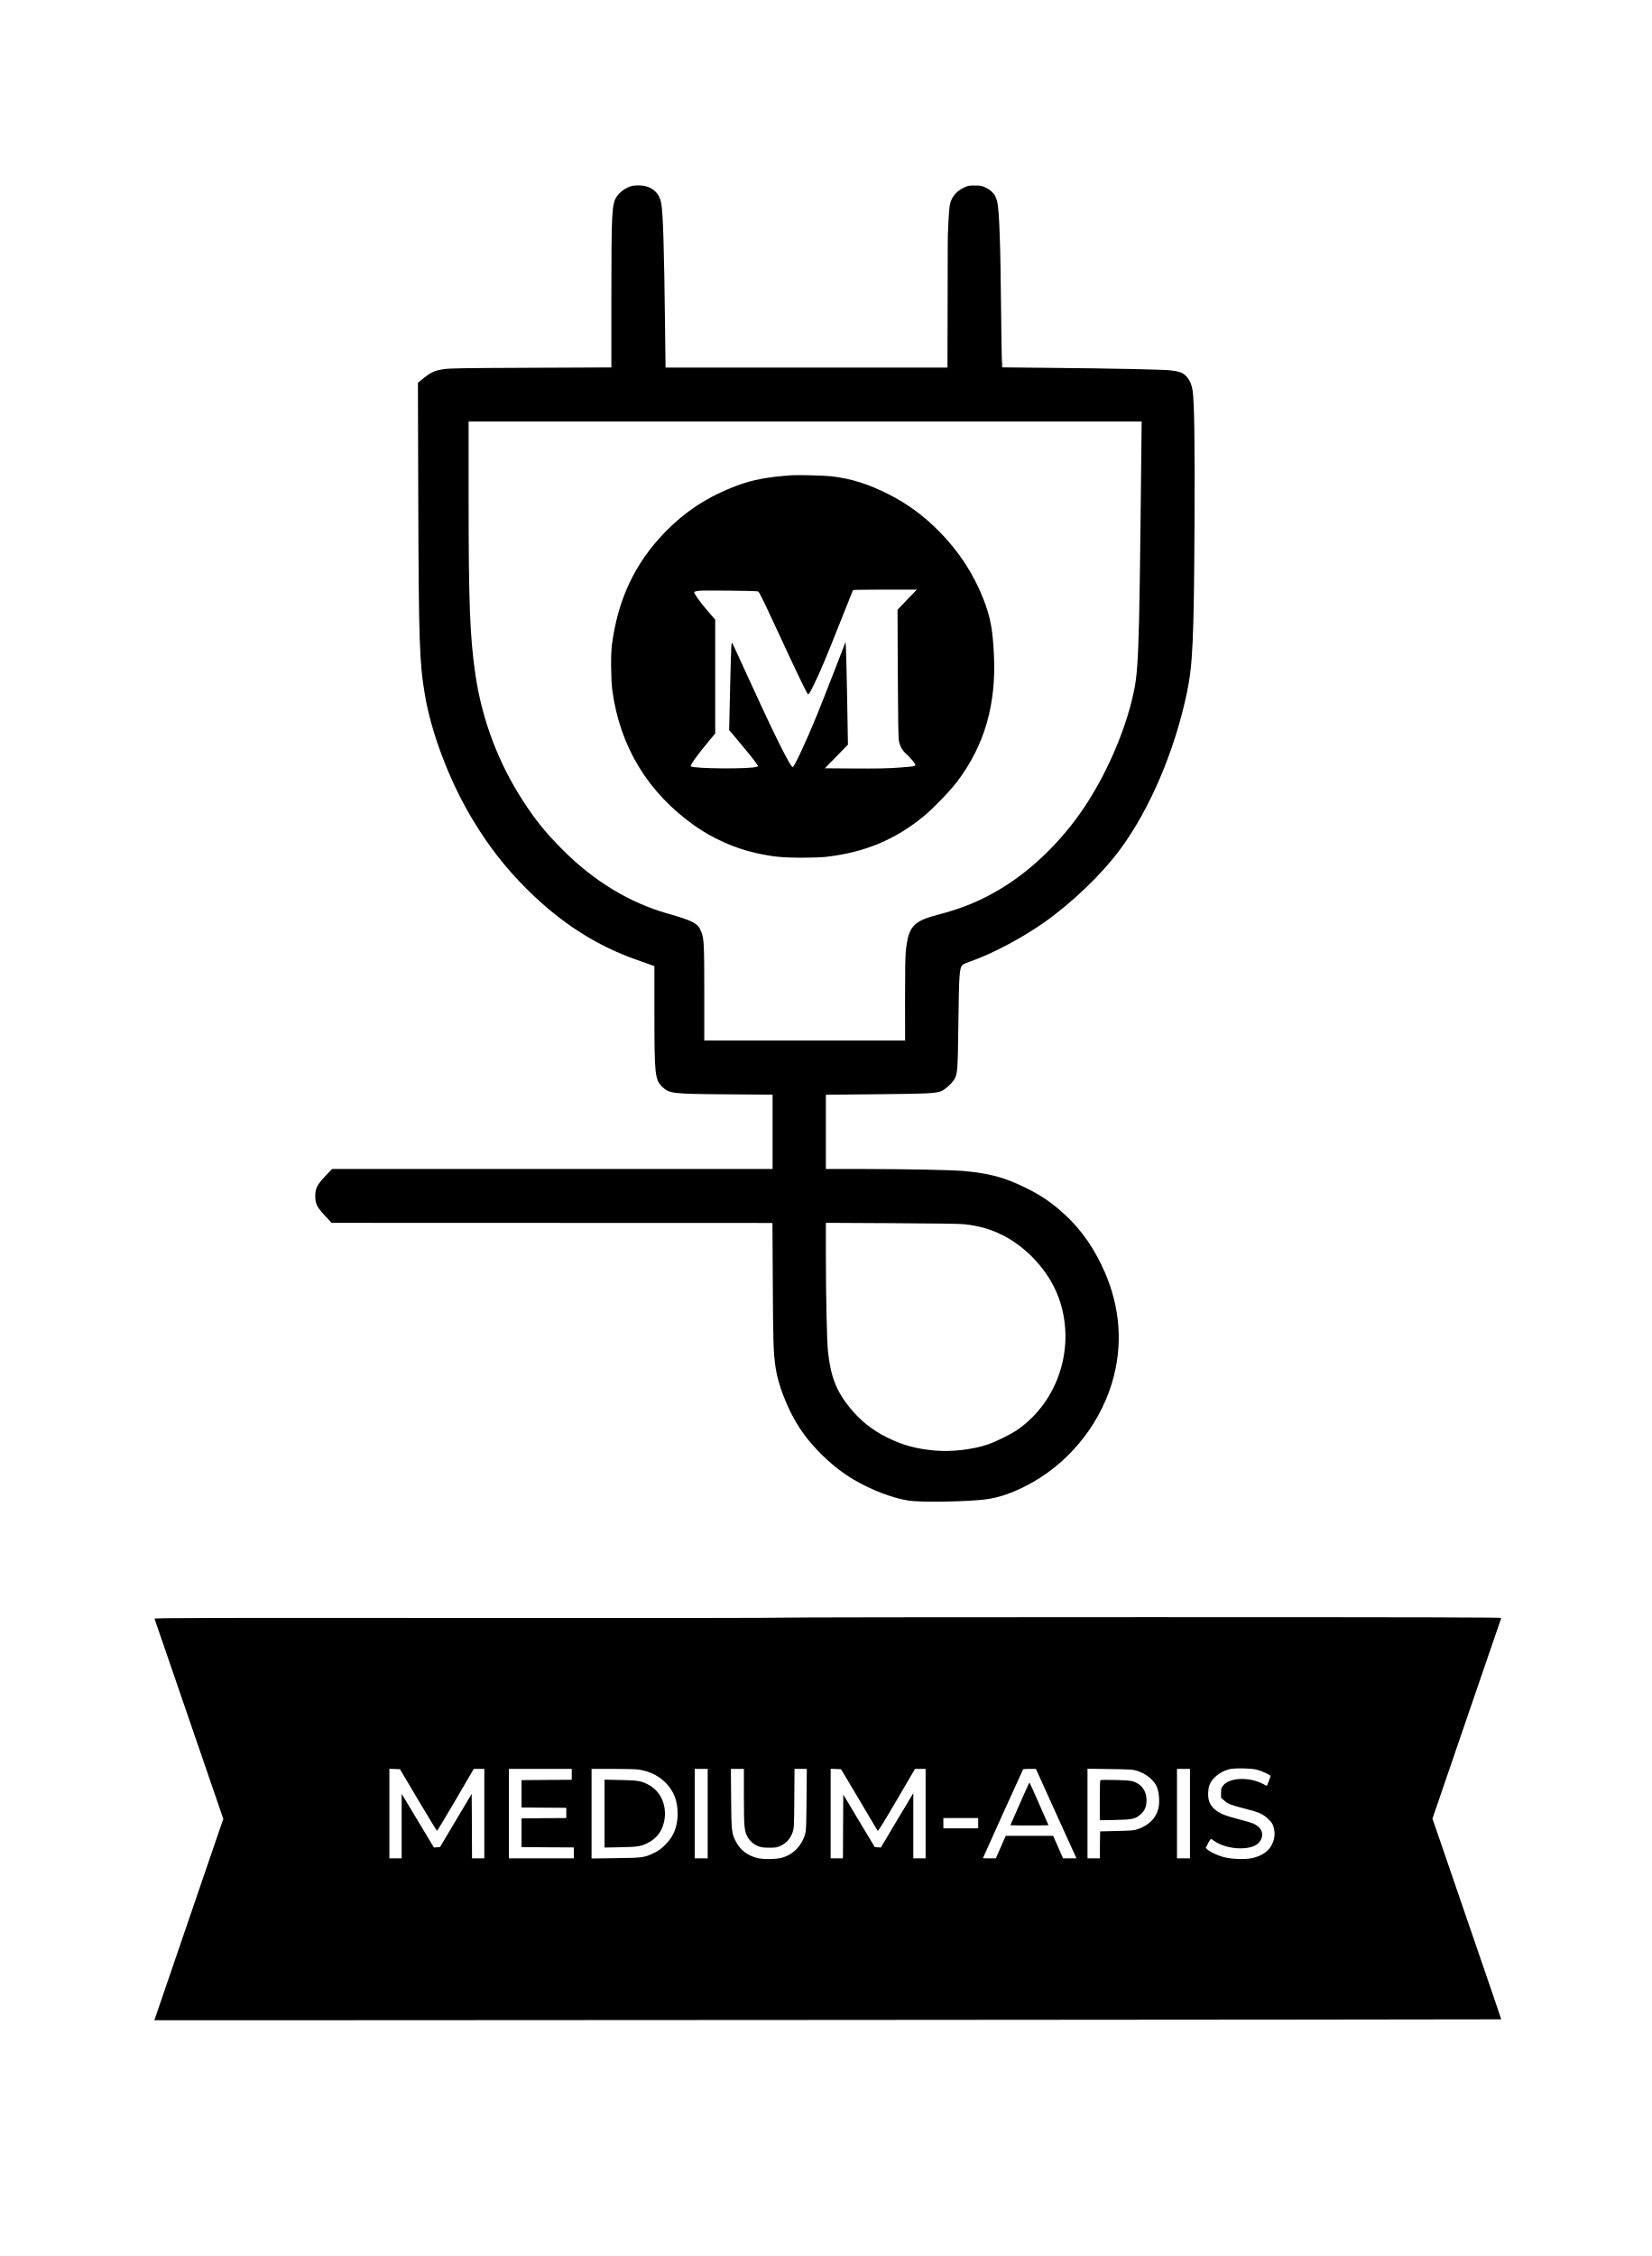
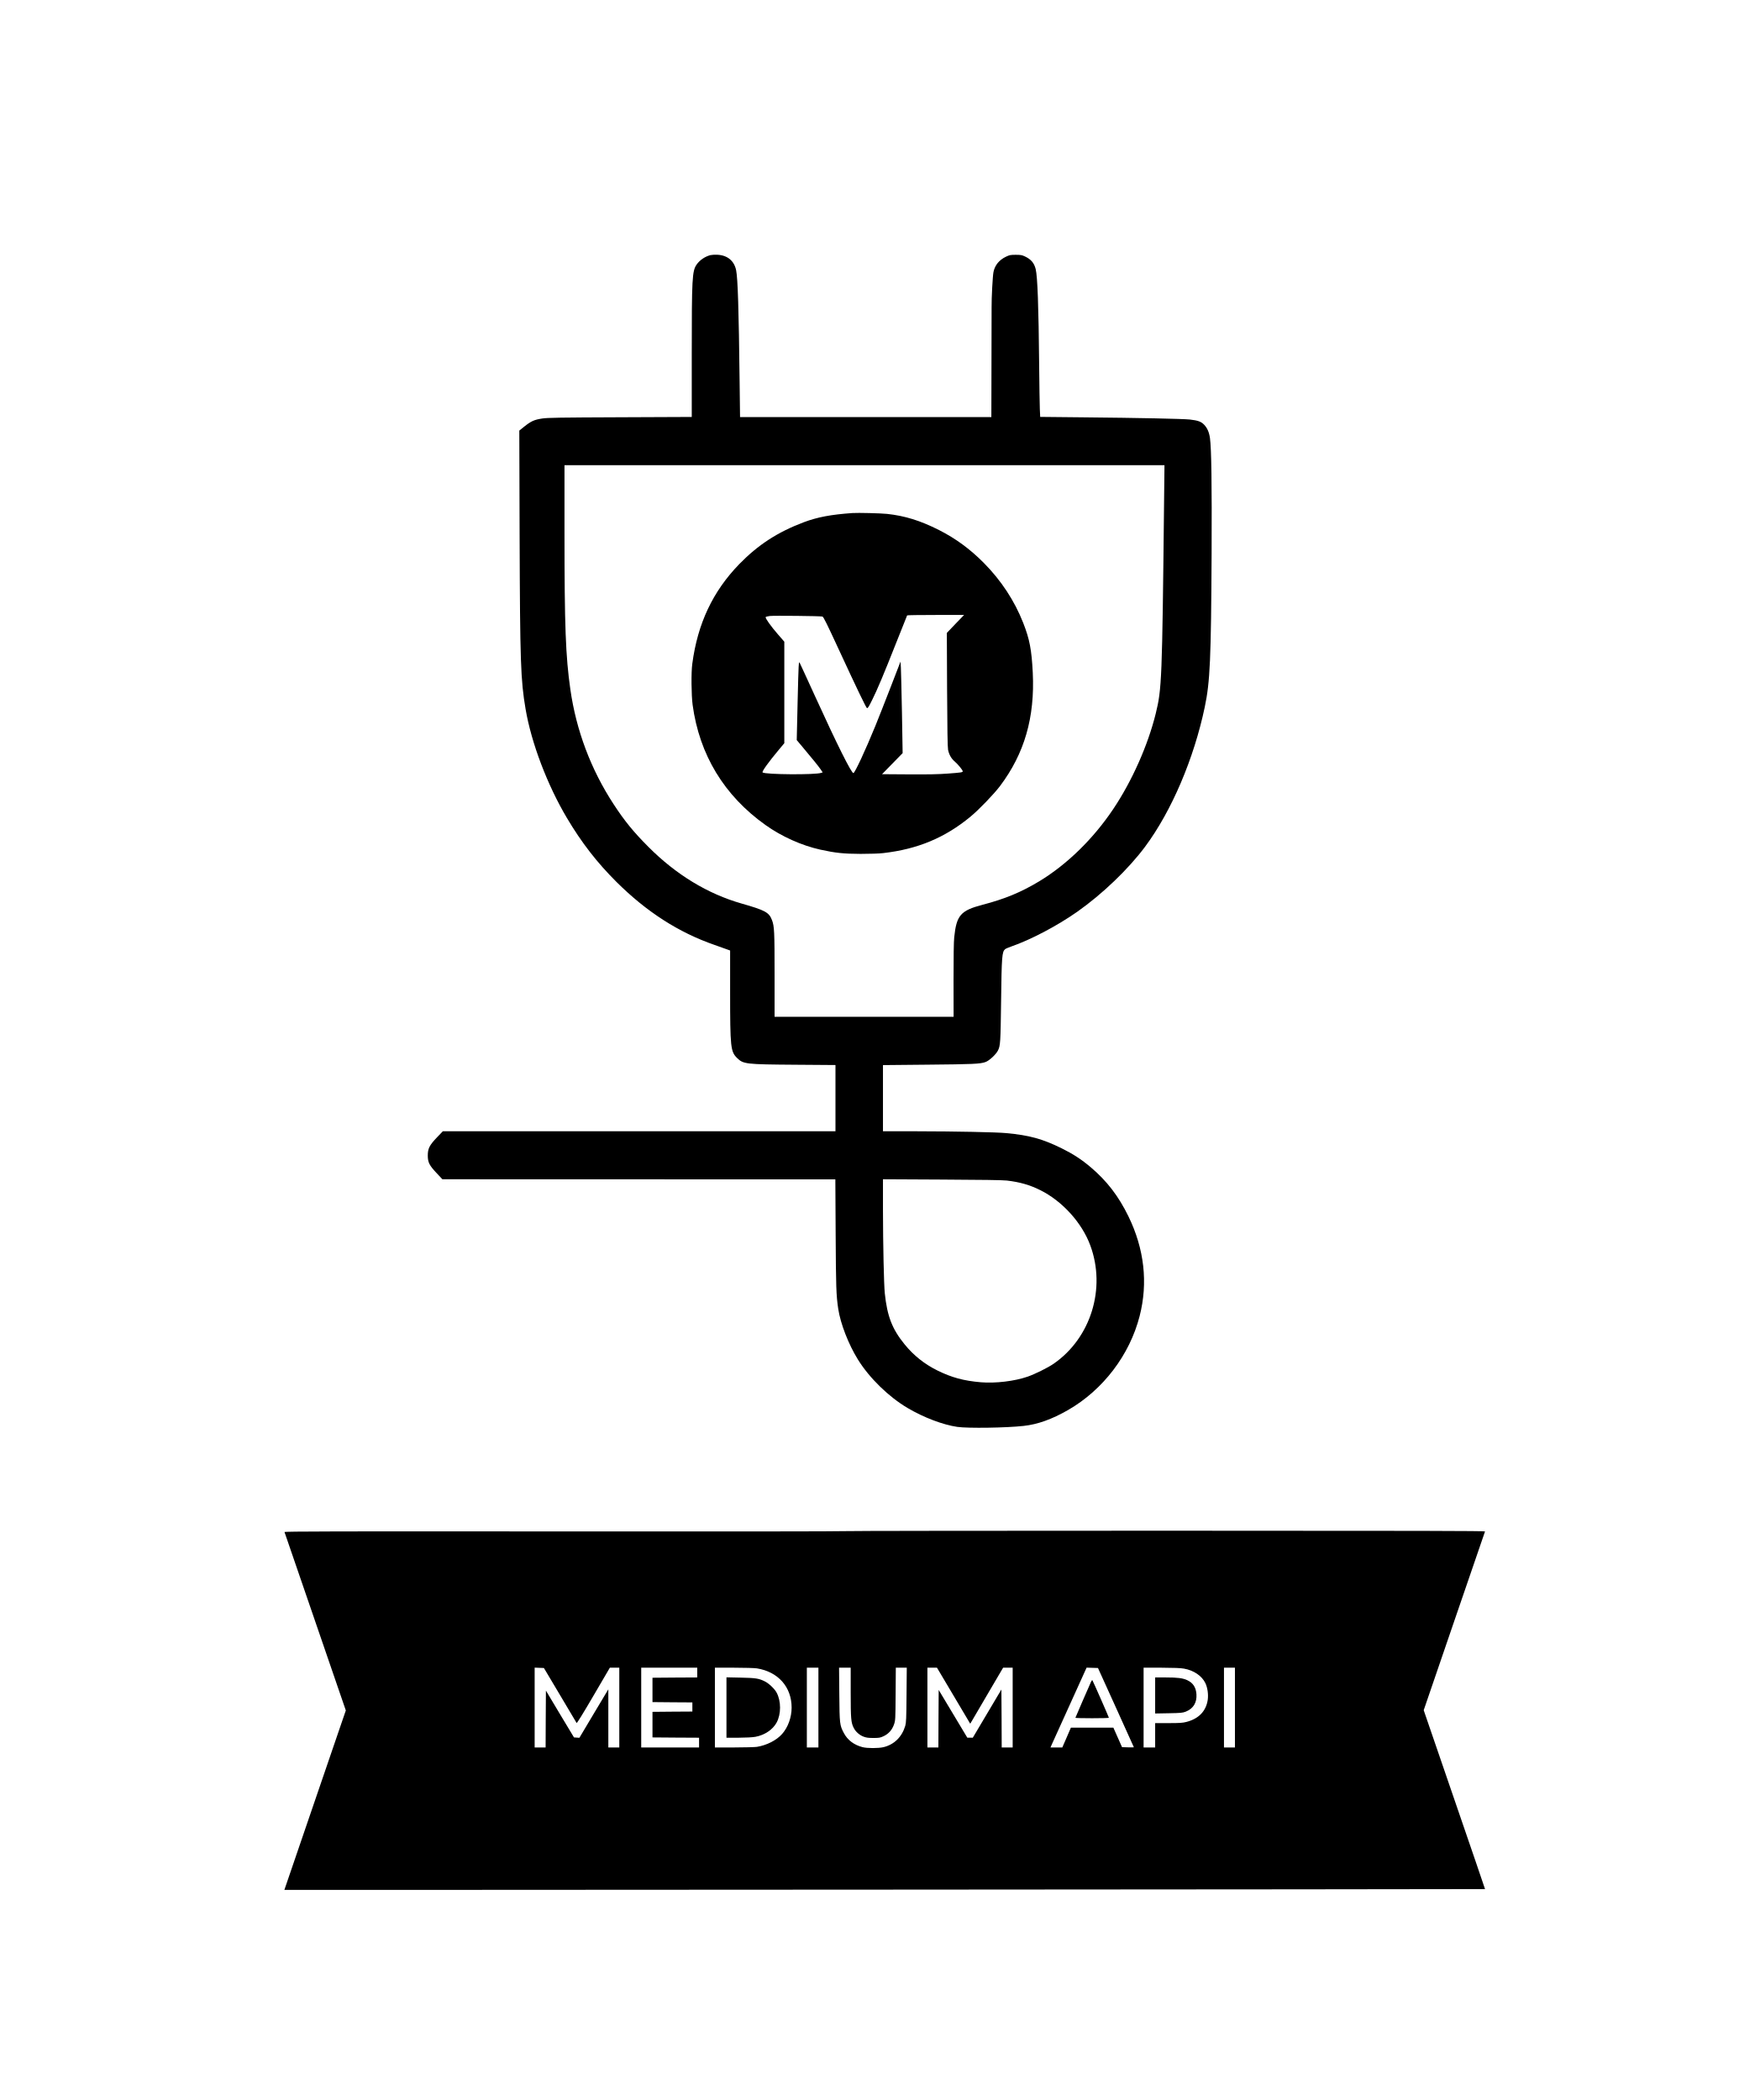
- <svg xmlns="http://www.w3.org/2000/svg" version="1.0" width="2418pt" height="3302pt" viewBox="0 0 2418 3302" preserveAspectRatio="xMidYMid meet">
-   <g transform="translate(0,3302) scale(0.1,-0.1)" fill="#000000" stroke="none">
-     <path d="M9257 30300 c-90 -23 -177 -83 -227 -155 -74 -107 -80 -222 -80 -1487 l0 -1016 -1172 -5 c-1001 -4 -1189 -7 -1281 -20 -132 -20 -184 -43 -296 -132 l-83 -67 5 -1722 c7 -2077 17 -2375 98 -2851 94 -555 357 -1248 680 -1791 239 -403 492 -729 813 -1049 495 -492 1021 -830 1612 -1035 79 -28 169 -60 199 -71 l55 -20 0 -689 c0 -900 8 -972 114 -1076 103 -101 139 -105 954 -111 l662 -5 0 -544 0 -544 -3224 0 -3224 0 -95 -99 c-125 -131 -152 -184 -152 -301 1 -111 24 -158 148 -290 l92 -98 3227 -1 3226 -1 5 -892 c5 -881 9 -1008 42 -1232 36 -243 169 -586 324 -835 188 -304 507 -614 816 -796 266 -157 581 -276 816 -310 178 -25 798 -16 1089 16 231 25 464 109 728 260 576 331 1013 904 1177 1544 140 546 77 1104 -185 1640 -162 331 -352 579 -619 805 -154 130 -288 217 -476 310 -319 157 -529 214 -910 250 -168 16 -836 29 -1462 30 l-563 0 0 543 0 544 728 7 c754 7 868 12 955 43 61 21 172 124 205 189 40 79 43 128 52 814 9 735 15 807 66 851 11 9 55 28 99 43 320 111 753 338 1085 571 412 290 842 702 1114 1068 436 586 803 1447 981 2297 87 415 103 786 112 2520 5 1145 -3 1716 -27 1895 -14 97 -44 166 -98 222 -49 50 -102 68 -234 83 -117 12 -817 27 -1765 36 l-691 7 -6 131 c-3 72 -8 394 -11 716 -9 975 -27 1456 -57 1580 -25 101 -76 161 -178 209 -47 22 -68 26 -150 26 -86 0 -101 -3 -160 -31 -112 -54 -181 -138 -205 -250 -13 -61 -33 -427 -31 -584 0 -30 0 -448 -2 -927 l-2 -873 -2064 0 -2063 0 -7 573 c-14 1211 -30 1699 -57 1837 -31 155 -142 248 -308 256 -42 2 -93 -1 -114 -6z m7449 -4077 c-31 -2902 -37 -3050 -137 -3454 -128 -520 -390 -1109 -699 -1569 -328 -489 -760 -910 -1215 -1185 -299 -180 -563 -289 -930 -385 -359 -94 -428 -172 -465 -535 -8 -71 -11 -324 -11 -707 l1 -598 -1470 0 -1470 0 0 689 c0 715 -4 797 -42 898 -48 128 -110 162 -498 273 -558 159 -1076 474 -1530 929 -247 248 -393 426 -574 704 -373 571 -614 1212 -710 1887 -77 540 -96 1032 -96 2568 l0 1112 4926 0 4927 0 -7 -627z m-2581 -11122 c213 -25 377 -72 549 -158 363 -181 684 -536 821 -908 261 -705 9 -1520 -601 -1942 -95 -66 -306 -170 -428 -213 -218 -75 -528 -112 -769 -92 -280 24 -480 78 -712 193 -213 105 -391 247 -539 429 -205 251 -287 463 -326 840 -15 148 -29 788 -30 1373 l0 499 968 -5 c643 -3 1001 -8 1067 -16z" />
-     <path d="M11590 26064 c-354 -25 -577 -67 -803 -152 -430 -163 -748 -370 -1058 -688 -433 -447 -682 -973 -770 -1634 -20 -142 -16 -516 5 -675 111 -821 518 -1492 1197 -1975 263 -188 593 -336 899 -404 249 -55 385 -69 665 -70 149 0 307 5 370 13 566 65 1013 252 1432 598 140 116 382 367 485 503 402 533 574 1129 538 1863 -19 375 -51 547 -157 817 -142 362 -362 698 -648 986 -225 227 -461 400 -735 539 -307 155 -559 233 -853 265 -105 11 -477 20 -567 14z m1690 -1821 l-141 -148 4 -930 c3 -647 8 -948 16 -989 16 -81 54 -147 113 -196 50 -43 128 -138 128 -157 0 -18 -25 -22 -243 -38 -156 -12 -327 -15 -647 -13 l-435 3 169 173 169 173 -11 657 c-7 361 -15 699 -18 751 l-6 95 -164 -425 c-90 -233 -203 -518 -250 -634 -163 -399 -333 -764 -359 -772 -30 -9 -271 474 -630 1262 -131 286 -244 534 -253 550 -16 28 -18 -9 -33 -620 l-15 -650 95 -113 c162 -192 261 -315 297 -367 l34 -50 -23 -8 c-93 -35 -928 -29 -964 7 -14 14 95 166 266 371 l91 109 0 834 0 833 -106 122 c-111 127 -207 262 -201 281 2 6 33 15 68 19 66 8 827 0 865 -9 17 -4 73 -118 269 -542 307 -664 451 -962 463 -962 15 0 27 18 85 135 85 171 192 425 388 922 100 252 183 461 186 466 2 4 214 7 469 7 l466 0 -142 -147z" />
-     <path d="M11470 9343 c0 -5 -2073 -7 -4606 -5 -3793 3 -4606 1 -4602 -10 3 -7 152 -440 331 -963 179 -522 405 -1179 501 -1458 l175 -509 -129 -376 c-71 -208 -298 -870 -504 -1472 -207 -602 -376 -1096 -376 -1099 0 -3 19713 9 19717 13 1 1 -225 662 -503 1470 l-504 1468 501 1462 c276 803 504 1467 506 1474 4 9 -1050 12 -5251 12 -2891 0 -5256 -3 -5256 -7z m6940 -2228 c84 -25 190 -76 190 -91 0 -10 -45 -126 -55 -142 -1 -1 -22 9 -46 22 -203 112 -502 102 -595 -20 -26 -33 -29 -46 -29 -107 l0 -69 48 -43 c53 -48 94 -64 308 -119 203 -52 263 -79 336 -151 51 -50 64 -70 78 -119 24 -84 16 -169 -24 -251 -50 -102 -144 -167 -288 -201 -108 -25 -332 -15 -443 21 -89 28 -180 73 -217 107 l-22 21 35 69 c23 46 39 66 47 61 7 -4 31 -20 54 -36 154 -103 434 -133 581 -61 117 57 146 195 57 273 -54 47 -82 58 -263 106 -222 58 -297 87 -364 140 -78 61 -111 130 -112 234 0 47 7 96 18 129 35 104 157 203 292 237 81 20 337 14 414 -10z m-12288 -440 c147 -247 271 -451 275 -452 4 -2 127 202 273 452 l265 454 78 1 77 0 0 -655 0 -655 -90 0 -90 0 -2 472 -3 472 -232 -389 -232 -390 -44 -3 -45 -3 -236 393 -236 393 0 -472 0 -473 -90 0 -90 0 0 655 0 656 77 -3 78 -3 267 -450z m2248 375 l0 -80 -367 -2 -368 -3 0 -200 0 -200 328 -3 327 -2 0 -75 0 -75 -327 -2 -328 -3 0 -210 0 -210 383 -3 382 -2 0 -80 0 -80 -475 0 -475 0 0 655 0 655 460 0 460 0 0 -80z m980 70 c163 -26 291 -89 395 -194 119 -120 175 -264 175 -451 0 -191 -56 -331 -180 -455 -57 -58 -95 -86 -160 -118 -146 -71 -170 -75 -567 -79 l-353 -5 0 656 0 656 313 0 c171 0 341 -5 377 -10z m1010 -645 l0 -655 -95 0 -95 0 0 655 0 655 95 0 95 0 0 -655z m530 248 c0 -434 6 -496 50 -582 30 -61 93 -117 158 -142 46 -18 78 -23 162 -23 95 0 111 2 168 28 84 39 141 103 173 193 23 67 24 75 27 501 l3 432 90 0 90 0 -4 -447 c-3 -391 -6 -456 -21 -508 -54 -182 -182 -308 -357 -350 -84 -20 -267 -20 -344 0 -141 36 -247 117 -308 233 -67 128 -70 147 -74 635 l-4 437 95 0 96 0 0 -407z m1687 -43 c145 -245 268 -451 272 -458 5 -8 106 155 277 448 l269 460 77 0 78 0 0 -655 0 -655 -90 0 -90 0 0 478 0 477 -238 -398 -237 -398 -45 3 -44 3 -231 384 -230 385 -3 -467 -2 -467 -90 0 -90 0 0 655 0 656 76 -3 76 -3 265 -445z m2822 -68 c129 -284 263 -579 297 -654 l63 -138 -98 0 -99 0 -72 165 -73 165 -347 0 -347 0 -72 -165 -73 -165 -94 0 c-52 0 -94 2 -94 5 0 5 578 1284 587 1298 2 4 46 7 96 7 l92 -1 234 -517z m1230 495 c147 -43 269 -142 311 -252 28 -74 38 -213 20 -294 -32 -147 -135 -254 -300 -312 -59 -21 -89 -23 -310 -28 l-245 -6 -3 -197 -2 -198 -90 0 -90 0 0 656 0 656 328 -5 c259 -3 338 -7 381 -20z m791 -632 l0 -655 -95 0 -95 0 0 655 0 655 95 0 95 0 0 -655z m-3100 -140 l0 -75 -255 0 -255 0 0 75 0 75 255 0 255 0 0 -75z" />
-     <path d="M8850 6475 l0 -497 238 5 c253 5 290 11 397 64 140 70 224 194 245 357 26 211 -65 402 -236 493 -106 57 -155 65 -411 70 l-233 5 0 -497z" />
-     <path d="M14928 6617 l-137 -312 140 -3 c76 -1 202 -1 279 0 l139 3 -137 312 c-75 172 -139 313 -142 313 -3 0 -67 -141 -142 -313z" />
-     <path d="M16108 6964 c-5 -4 -8 -137 -8 -296 l0 -290 223 4 c258 5 298 14 377 85 62 56 85 113 84 210 -1 131 -73 230 -197 269 -39 12 -106 18 -262 21 -115 3 -213 2 -217 -3z" />
+ <svg xmlns="http://www.w3.org/2000/svg" version="1.0" width="2889pt" height="3449pt" viewBox="0 0 2889 3449" preserveAspectRatio="xMidYMid meet">
+   <g transform="translate(0,3449) scale(0.1,-0.1)" fill="#000000" stroke="none">
+     <path d="M11667 30300 c-90 -23 -177 -83 -227 -155 -74 -107 -80 -222 -80 -1487 l0 -1016 -1172 -5 c-1001 -4 -1189 -7 -1281 -20 -132 -20 -184 -43 -296 -132 l-83 -67 5 -1722 c7 -2077 17 -2375 98 -2851 94 -555 357 -1248 680 -1791 239 -403 492 -729 813 -1049 495 -492 1021 -830 1612 -1035 79 -28 169 -60 199 -71 l55 -20 0 -689 c0 -900 8 -972 114 -1076 103 -101 139 -105 954 -111 l662 -5 0 -544 0 -544 -3224 0 -3224 0 -95 -99 c-125 -131 -152 -184 -152 -301 1 -111 24 -158 148 -290 l92 -98 3227 -1 3226 -1 5 -892 c5 -881 9 -1008 42 -1232 36 -243 169 -586 324 -835 188 -304 507 -614 816 -796 266 -157 581 -276 816 -310 178 -25 798 -16 1089 16 231 25 464 109 728 260 576 331 1013 904 1177 1544 140 546 77 1104 -185 1640 -162 331 -352 579 -619 805 -154 130 -288 217 -476 310 -319 157 -529 214 -910 250 -168 16 -836 29 -1462 30 l-563 0 0 543 0 544 728 7 c754 7 868 12 955 43 61 21 172 124 205 189 40 79 43 128 52 814 9 735 15 807 66 851 11 9 55 28 99 43 320 111 753 338 1085 571 412 290 842 702 1114 1068 436 586 803 1447 981 2297 87 415 103 786 112 2520 5 1145 -3 1716 -27 1895 -14 97 -44 166 -98 222 -49 50 -102 68 -234 83 -117 12 -817 27 -1765 36 l-691 7 -6 131 c-3 72 -8 394 -11 716 -9 975 -27 1456 -57 1580 -25 101 -76 161 -178 209 -47 22 -68 26 -150 26 -86 0 -101 -3 -160 -31 -112 -54 -181 -138 -205 -250 -13 -61 -33 -427 -31 -584 0 -30 0 -448 -2 -927 l-2 -873 -2064 0 -2063 0 -7 573 c-14 1211 -30 1699 -57 1837 -31 155 -142 248 -308 256 -42 2 -93 -1 -114 -6z m7449 -4077 c-31 -2902 -37 -3050 -137 -3454 -128 -520 -390 -1109 -699 -1569 -328 -489 -760 -910 -1215 -1185 -299 -180 -563 -289 -930 -385 -359 -94 -428 -172 -465 -535 -8 -71 -11 -324 -11 -707 l1 -598 -1470 0 -1470 0 0 689 c0 715 -4 797 -42 898 -48 128 -110 162 -498 273 -558 159 -1076 474 -1530 929 -247 248 -393 426 -574 704 -373 571 -614 1212 -710 1887 -77 540 -96 1032 -96 2568 l0 1112 4926 0 4927 0 -7 -627z m-2581 -11122 c213 -25 377 -72 549 -158 363 -181 684 -536 821 -908 261 -705 9 -1520 -601 -1942 -95 -66 -306 -170 -428 -213 -218 -75 -528 -112 -769 -92 -280 24 -480 78 -712 193 -213 105 -391 247 -539 429 -205 251 -287 463 -326 840 -15 148 -29 788 -30 1373 l0 499 968 -5 c643 -3 1001 -8 1067 -16z" />
+     <path d="M14000 26064 c-354 -25 -577 -67 -803 -152 -430 -163 -748 -370 -1058 -688 -433 -447 -682 -973 -770 -1634 -20 -142 -16 -516 5 -675 111 -821 518 -1492 1197 -1975 263 -188 593 -336 899 -404 249 -55 385 -69 665 -70 149 0 307 5 370 13 566 65 1013 252 1432 598 140 116 382 367 485 503 402 533 574 1129 538 1863 -19 375 -51 547 -157 817 -142 362 -362 698 -648 986 -225 227 -461 400 -735 539 -307 155 -559 233 -853 265 -105 11 -477 20 -567 14z m1690 -1821 l-141 -148 4 -930 c3 -647 8 -948 16 -989 16 -81 54 -147 113 -196 50 -43 128 -138 128 -157 0 -18 -25 -22 -243 -38 -156 -12 -327 -15 -647 -13 l-435 3 169 173 169 173 -11 657 c-7 361 -15 699 -18 751 l-6 95 -164 -425 c-90 -233 -203 -518 -250 -634 -163 -399 -333 -764 -359 -772 -30 -9 -271 474 -630 1262 -131 286 -244 534 -253 550 -16 28 -18 -9 -33 -620 l-15 -650 95 -113 c162 -192 261 -315 297 -367 l34 -50 -23 -8 c-93 -35 -928 -29 -964 7 -14 14 95 166 266 371 l91 109 0 834 0 833 -106 122 c-111 127 -207 262 -201 281 2 6 33 15 68 19 66 8 827 0 865 -9 17 -4 73 -118 269 -542 307 -664 451 -962 463 -962 15 0 27 18 85 135 85 171 192 425 388 922 100 252 183 461 186 466 2 4 214 7 469 7 l466 0 -142 -147z" />
+     <path d="M13880 9343 c0 -5 -2073 -7 -4606 -5 -3793 3 -4606 1 -4602 -10 3 -7 152 -440 331 -963 179 -522 405 -1179 501 -1458 l175 -509 -129 -376 c-71 -208 -298 -870 -504 -1472 -207 -602 -376 -1096 -376 -1099 0 -3 19713 9 19717 13 1 1 -225 662 -503 1470 l-504 1468 501 1462 c276 803 504 1467 506 1474 4 9 -1050 12 -5251 12 -2891 0 -5256 -3 -5256 -7z m-4683 -2693 c145 -245 268 -451 272 -458 5 -8 106 155 277 448 l269 460 77 0 78 0 0 -655 0 -655 -90 0 -90 0 0 478 0 477 -238 -398 -237 -398 -45 3 -44 3 -231 384 -230 385 -3 -467 -2 -467 -90 0 -90 0 0 655 0 656 76 -3 76 -3 265 -445z m2253 370 l0 -80 -367 -2 -368 -3 0 -200 0 -200 328 -3 327 -2 0 -75 0 -75 -327 -2 -328 -3 0 -210 0 -210 383 -3 382 -2 0 -80 0 -80 -475 0 -475 0 0 655 0 655 460 0 460 0 0 -80z m980 69 c349 -56 570 -306 570 -644 0 -160 -59 -323 -155 -432 -92 -105 -253 -187 -415 -213 -36 -5 -206 -10 -377 -10 l-313 0 0 655 0 655 313 0 c171 0 341 -5 377 -11z m1010 -644 l0 -655 -95 0 -95 0 0 655 0 655 95 0 95 0 0 -655z m530 248 c0 -434 6 -496 50 -582 30 -61 93 -117 158 -142 46 -18 78 -23 162 -23 95 0 111 2 168 28 84 39 141 103 173 193 23 67 24 75 27 501 l3 432 90 0 90 0 -4 -447 c-3 -391 -6 -456 -21 -508 -54 -182 -182 -308 -357 -350 -84 -20 -267 -20 -344 0 -141 36 -247 117 -308 233 -67 128 -70 147 -74 635 l-4 437 95 0 96 0 0 -407z m1690 -53 l273 -460 31 52 c18 29 139 236 270 461 l239 407 78 0 79 0 0 -655 0 -655 -90 0 -90 0 -2 476 -3 476 -235 -396 -235 -396 -45 1 -45 0 -235 392 -235 392 -3 -472 -2 -473 -90 0 -90 0 0 655 0 655 79 0 78 0 273 -460z m2665 -193 c162 -356 295 -650 295 -653 0 -3 -44 -3 -97 -2 l-97 3 -71 160 -71 160 -349 0 -349 0 -70 -162 -71 -163 -97 0 -97 0 32 73 c19 39 152 334 297 655 l264 583 93 -3 94 -3 294 -648z m1118 638 c160 -28 293 -118 351 -237 37 -76 52 -189 39 -279 -29 -185 -149 -308 -351 -360 -63 -16 -110 -19 -294 -19 l-218 0 0 -200 0 -200 -95 0 -95 0 0 655 0 655 293 0 c205 -1 315 -5 370 -15z m837 -640 l0 -655 -90 0 -90 0 0 655 0 655 90 0 90 0 0 -655z" />
+     <path d="M11930 6446 l0 -496 198 0 c124 1 226 6 277 15 150 27 285 117 348 233 76 140 76 353 0 494 -34 62 -124 148 -191 182 -99 50 -150 58 -399 63 l-233 5 0 -496z" />
+     <path d="M17917 6869 c-8 -19 -69 -158 -136 -310 -66 -152 -121 -279 -121 -282 0 -4 124 -7 275 -7 151 0 275 3 275 8 0 10 -262 605 -271 616 -4 5 -14 -7 -22 -25z" />
+     <path d="M18970 6644 l0 -296 223 4 c204 4 227 6 281 27 122 49 183 147 174 285 -8 114 -56 187 -153 232 -72 33 -157 44 -352 44 l-173 0 0 -296z" />
  </g>
</svg>
